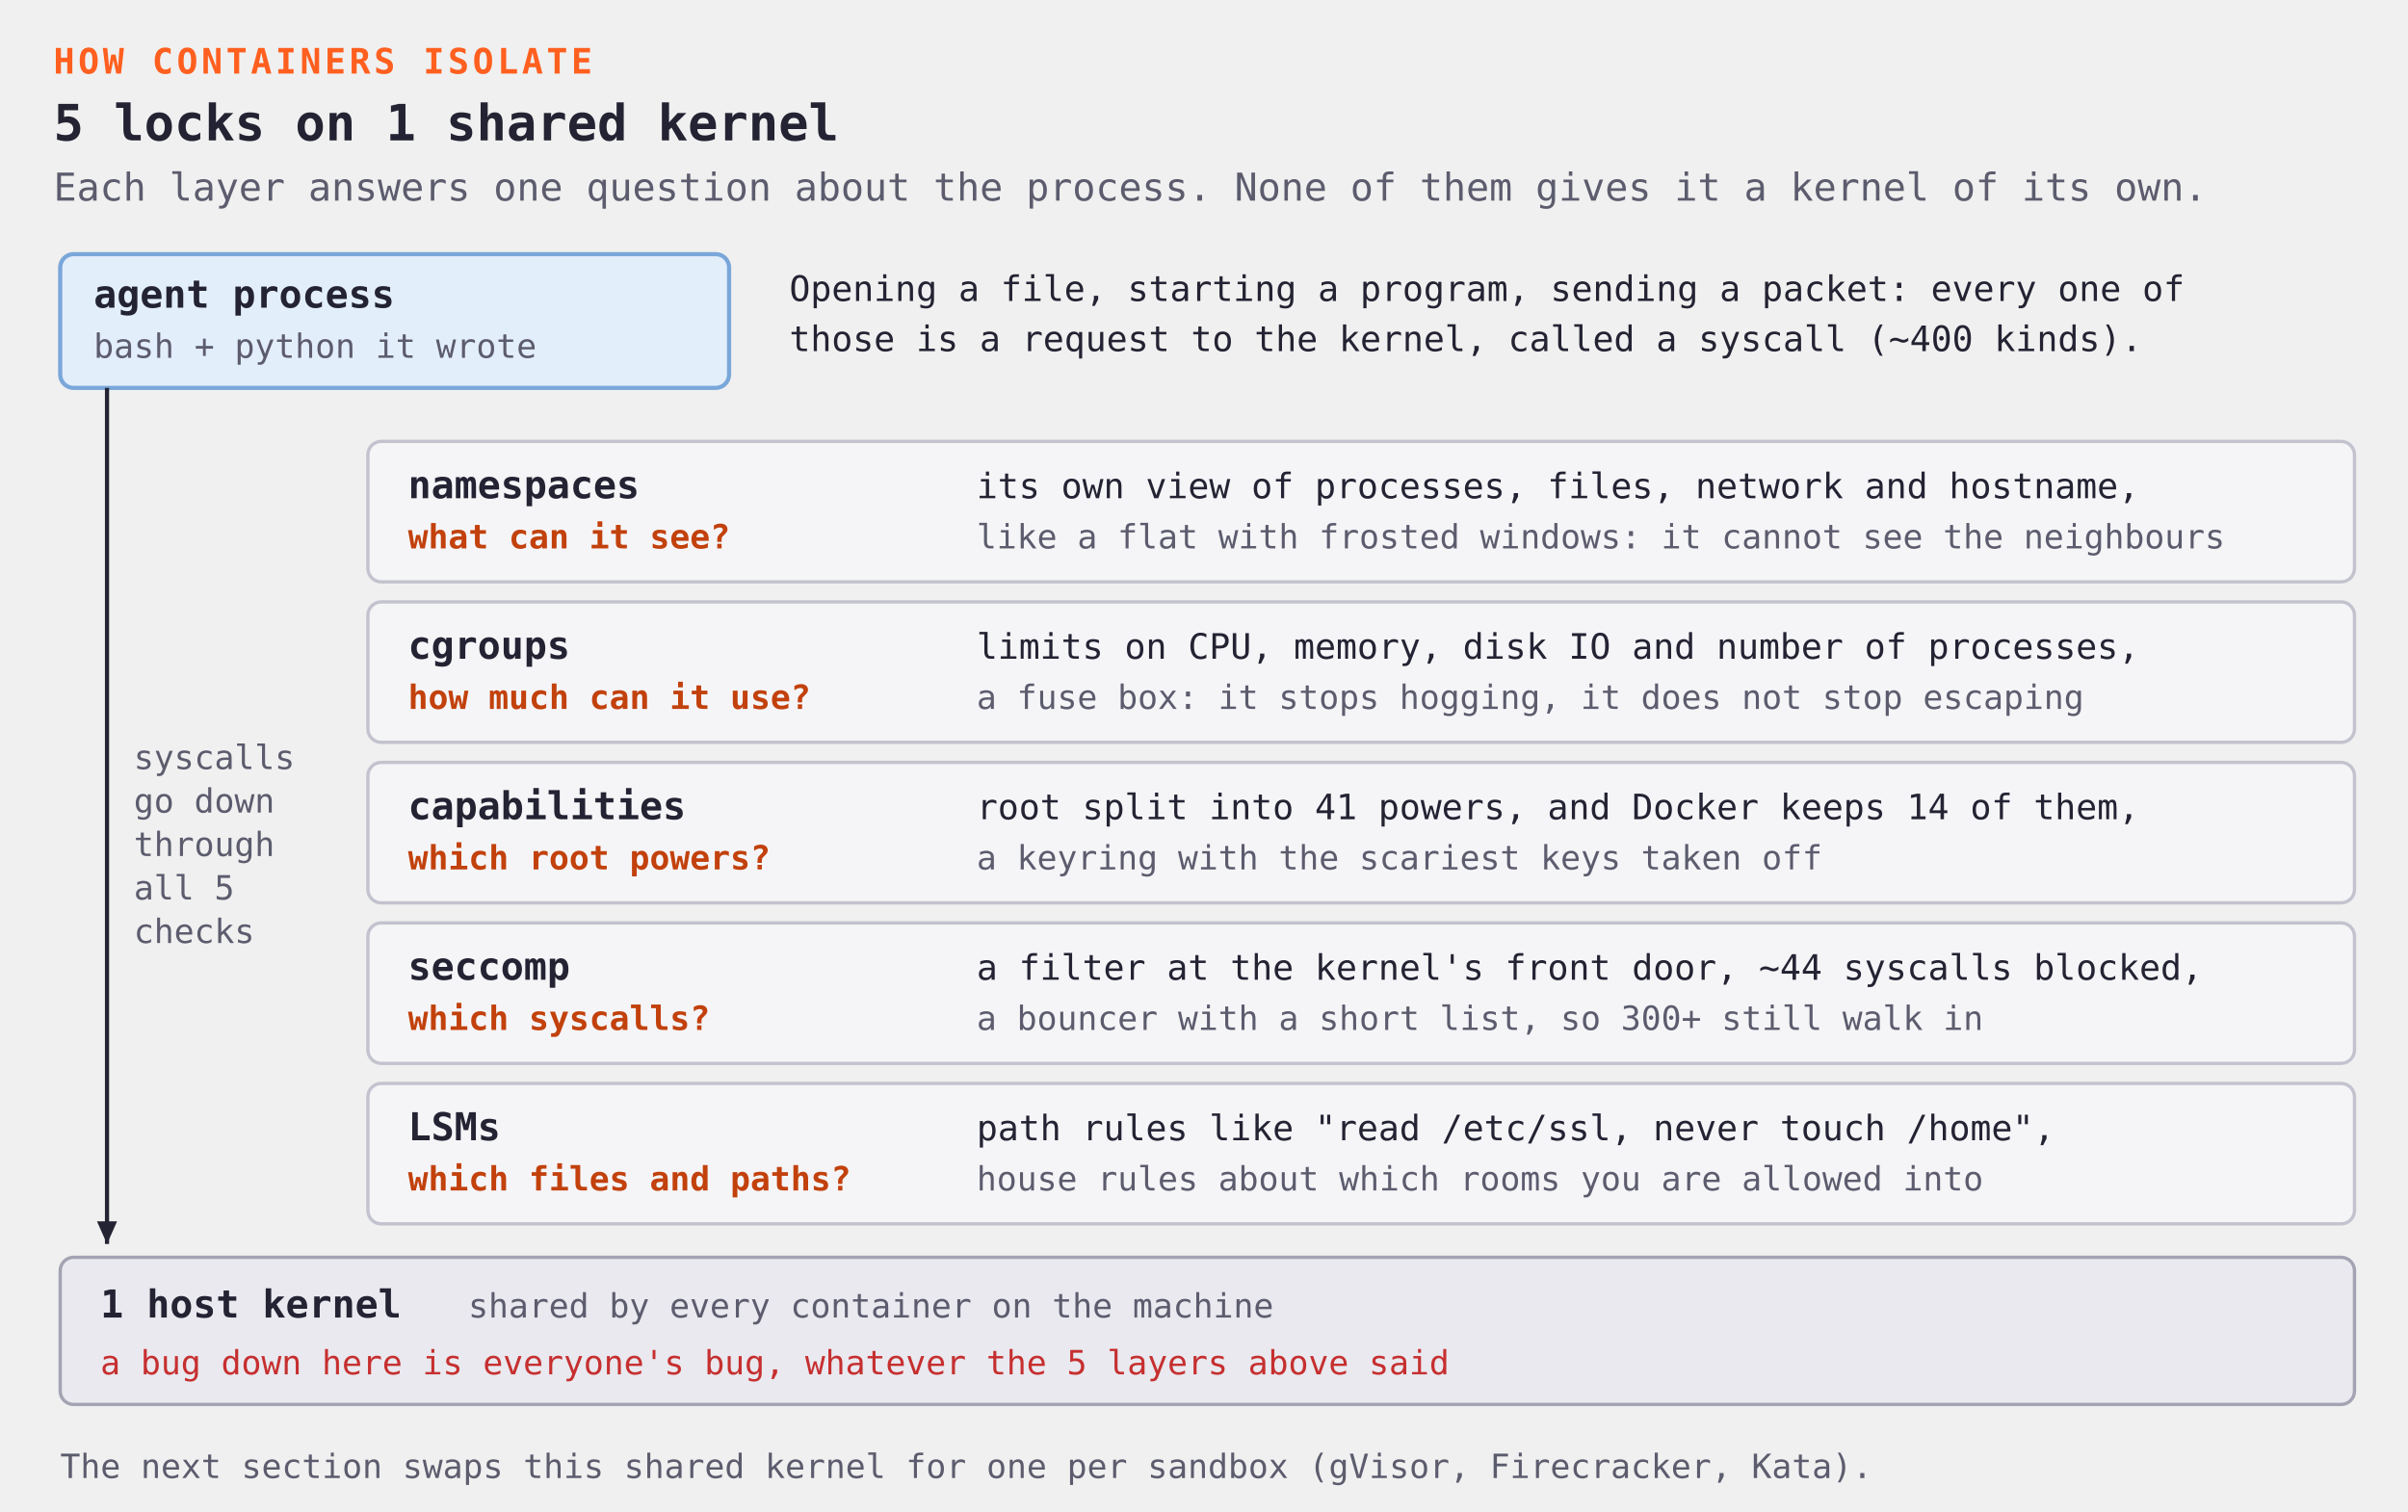
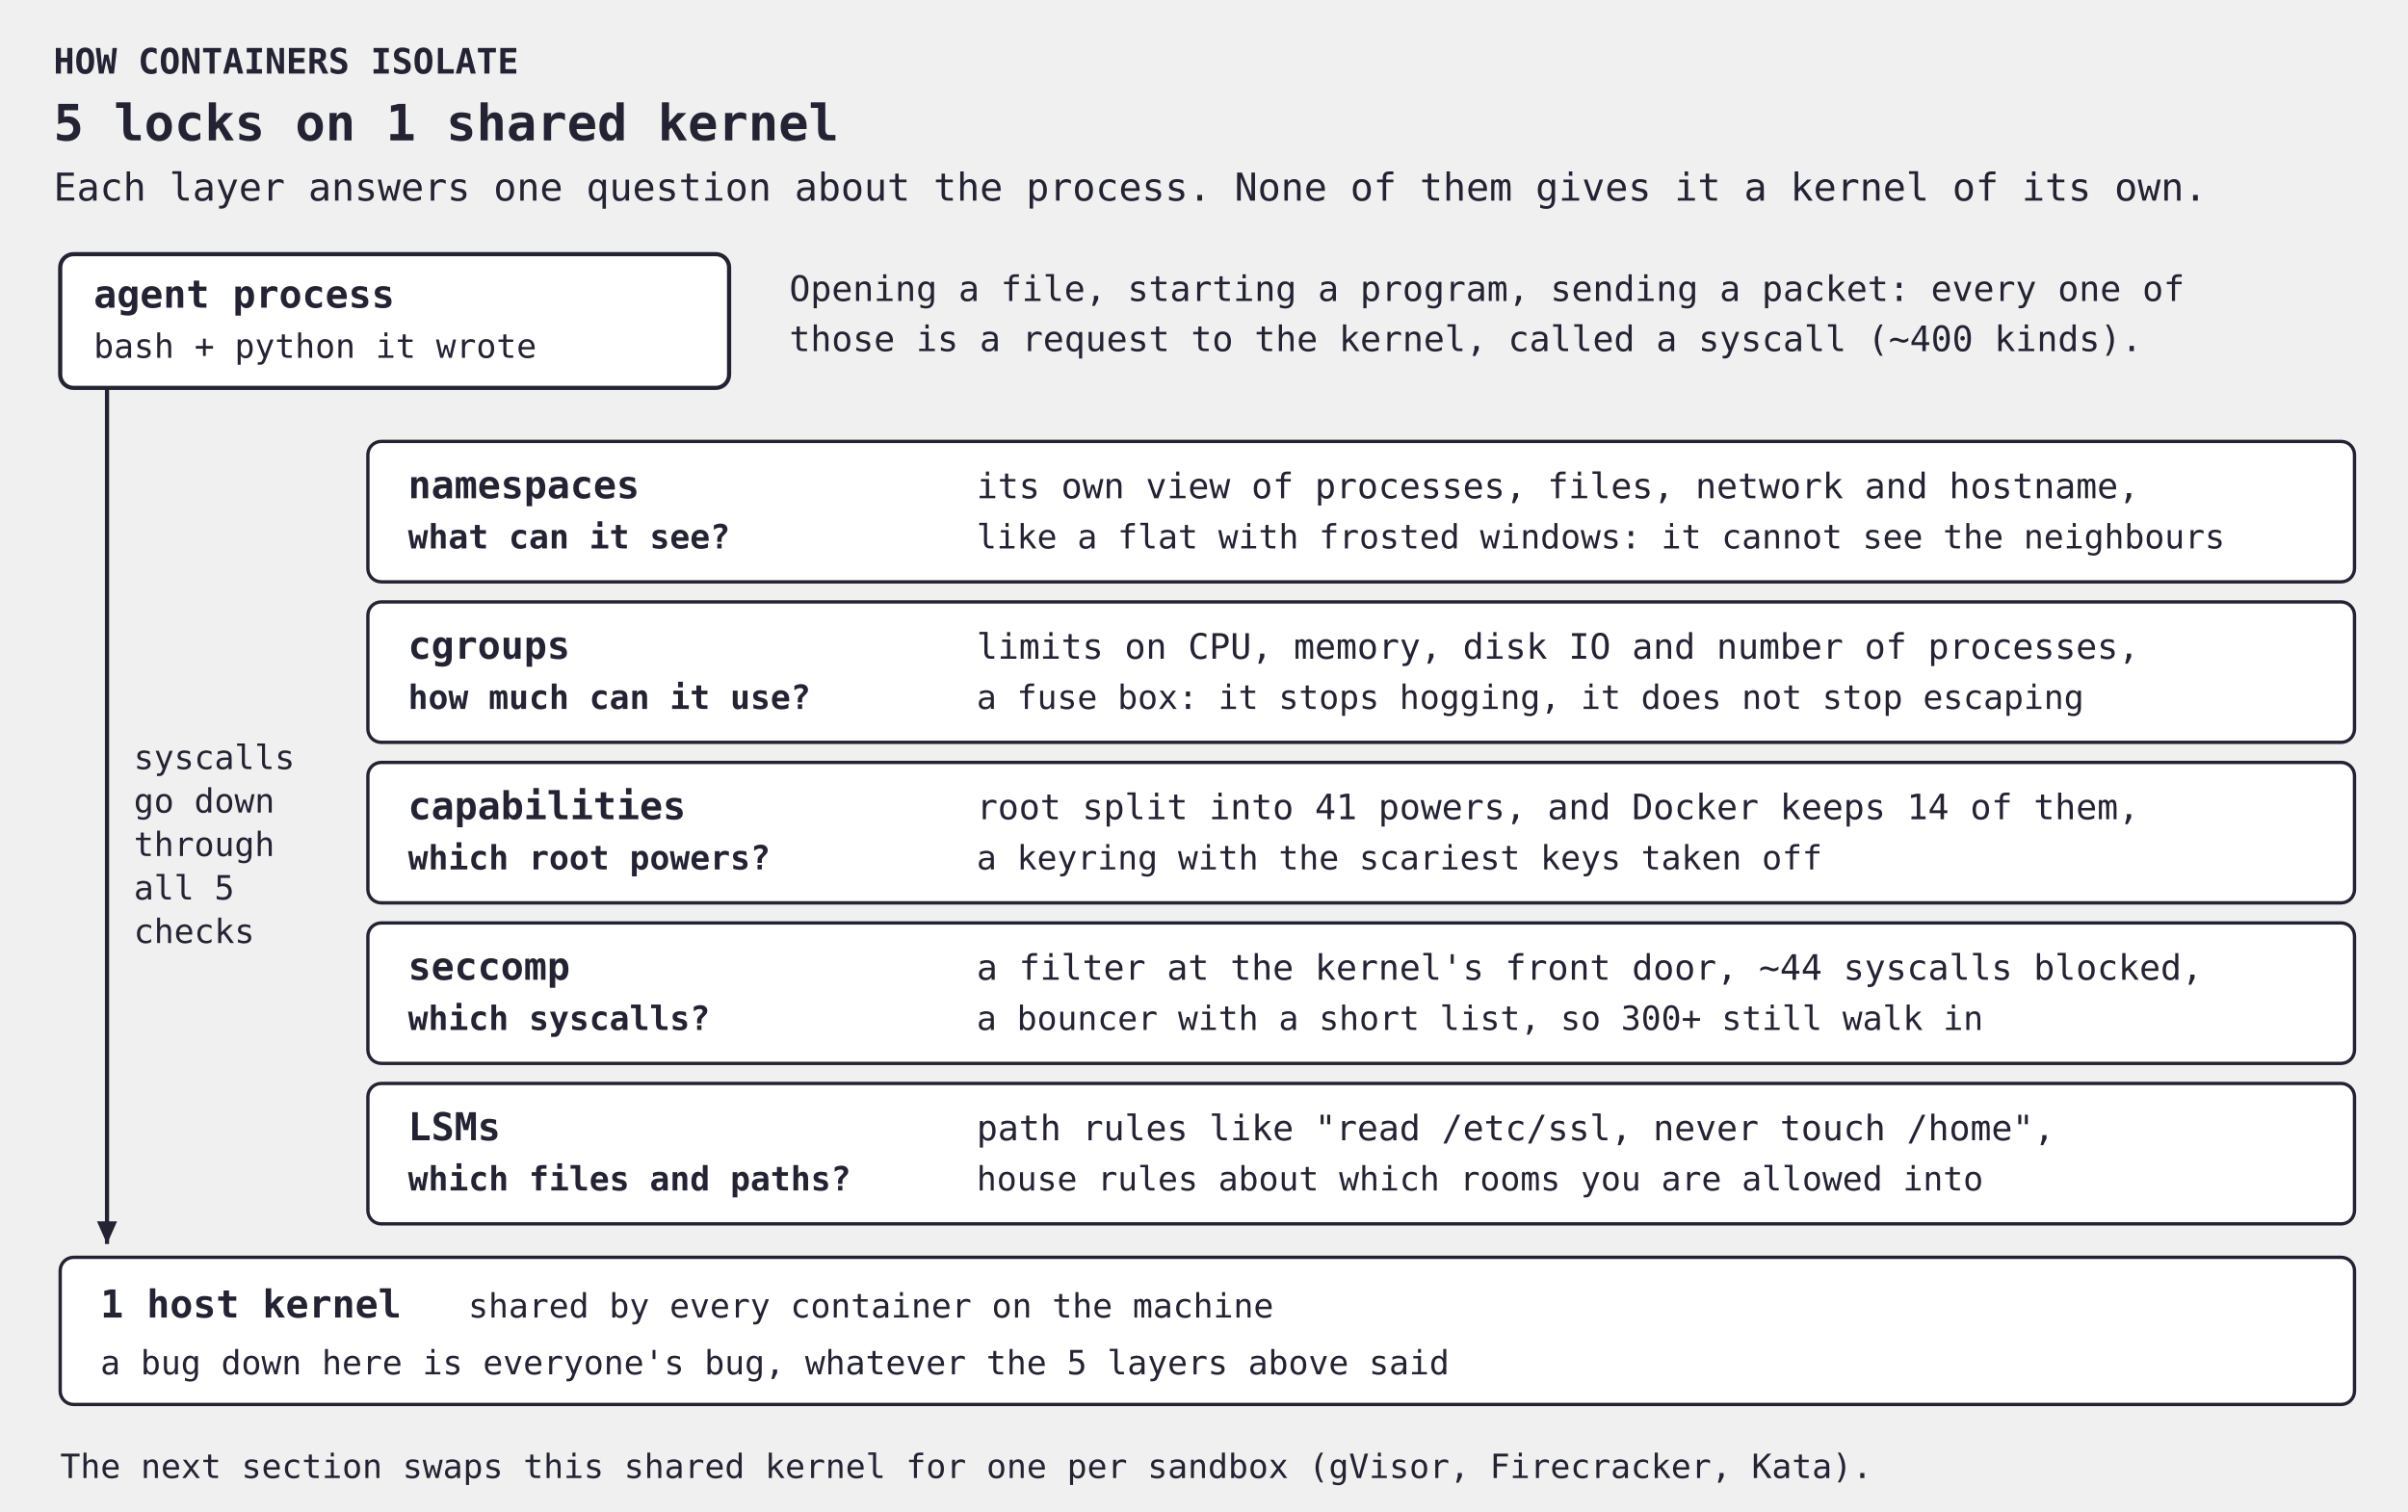
<svg xmlns="http://www.w3.org/2000/svg" viewBox="0 0 720 452" role="img" aria-labelledby="title desc" font-family="'Roboto Mono', ui-monospace, SFMono-Regular, Menlo, Consolas, 'DejaVu Sans Mono', monospace">
  <defs>
    <marker id="a" viewBox="0 0 10 10" refX="9" refY="5" markerWidth="6" markerHeight="6" orient="auto-start-reverse">
      <path d="M0,1 L9,5 L0,9 z" fill="#232333" />
    </marker>
  </defs>
  <style>
    text { fill: #232333; font-size: 10px; }
-     .k { font-size: 10.5px; font-weight: 600; letter-spacing: .1em; fill: #ff5f1f; }
+     .k { font-size: 10.5px; font-weight: 600; fill: #232333; }
    .t { font-size: 15px; font-weight: 700; }
-     .c { font-size: 11.5px; fill: #5c5c6e; }
-     .lane { font-size: 10px; font-weight: 600; letter-spacing: .08em; fill: #5c5c6e; }
-     .m { fill: #5c5c6e; }
+     .c { font-size: 11.5px; fill: #232333; }
+     .lane { font-size: 10px; font-weight: 600; fill: #232333; }
+     .m { fill: #232333; }
    .b { font-size: 11.5px; font-weight: 700; }
    .s { font-size: 10.5px; }
-     .red { fill: #c62f2f; }
-     .acc { fill: #c2410c; font-weight: 600; }
-     .grn { fill: #2f7a47; }
+     .red { fill: #232333; }
+     .acc { fill: #232333; font-weight: 600; }
+     .grn { fill: #232333; }
    .step { fill: #ffffff; stroke: #232333; stroke-width: 1.25; }
-     .y { fill: #fbf1cf; stroke: #d4b34a; stroke-width: 1; }
-     .r { fill: #fbe5e3; stroke: #c62f2f; stroke-width: 1; }
-     .g { fill: #e2f2e6; stroke: #5ea876; stroke-width: 1.25; }
-     .app { fill: #e3eefb; stroke: #7aa7d9; stroke-width: 1.25; }
-     .host { fill: #e9e9ef; stroke: #a3a3b3; stroke-width: 1; }
-     .sentry { fill: #ece6f7; stroke: #9b86c9; stroke-width: 1.25; }
-     .band { fill: #f5f5f8; stroke: #c3c3cf; stroke-width: 1; }
-     .pip0 { fill: #ffffff; stroke: #c3c3cf; stroke-width: 1; }
+     .y { fill: #ffffff; stroke: #232333; stroke-width: 1; }
+     .r { fill: #ffffff; stroke: #232333; stroke-width: 1; }
+     .g { fill: #ffffff; stroke: #232333; stroke-width: 1.25; }
+     .app { fill: #ffffff; stroke: #232333; stroke-width: 1.25; }
+     .host { fill: #ffffff; stroke: #232333; stroke-width: 1; }
+     .sentry { fill: #ffffff; stroke: #232333; stroke-width: 1.25; }
+     .band { fill: #ffffff; stroke: #232333; stroke-width: 1; }
+     .pip0 { fill: #ffffff; stroke: #232333; stroke-width: 1; }
    .ln { stroke: #232333; stroke-width: 1.25; fill: none; }
  </style>
  <text class="k" x="16" y="22">HOW CONTAINERS ISOLATE</text>
  <text class="t" x="16" y="42">5 locks on 1 shared kernel</text>
  <text class="c" x="16" y="60">Each layer answers one question about the process. None of them gives it a kernel of its own.</text>
  <rect class="app" x="18" y="76" width="200" height="40" rx="4" />
  <text class="b" x="28" y="92">agent process</text>
  <text class="m" x="28" y="107">bash + python it wrote</text>
  <text class="s" x="236" y="90">Opening a file, starting a program, sending a packet: every one of</text>
  <text class="s" x="236" y="105">those is a request to the kernel, called a syscall (~400 kinds).</text>
  <rect class="band" x="110" y="132" width="594" height="42" rx="4" />
  <text class="b" x="122" y="149">namespaces</text>
  <text class="acc" x="122" y="164">what can it see?</text>
  <text class="s" x="292" y="149">its own view of processes, files, network and hostname,</text>
  <text class="m" x="292" y="164">like a flat with frosted windows: it cannot see the neighbours</text>
  <rect class="band" x="110" y="180" width="594" height="42" rx="4" />
  <text class="b" x="122" y="197">cgroups</text>
  <text class="acc" x="122" y="212">how much can it use?</text>
  <text class="s" x="292" y="197">limits on CPU, memory, disk IO and number of processes,</text>
  <text class="m" x="292" y="212">a fuse box: it stops hogging, it does not stop escaping</text>
  <rect class="band" x="110" y="228" width="594" height="42" rx="4" />
  <text class="b" x="122" y="245">capabilities</text>
  <text class="acc" x="122" y="260">which root powers?</text>
  <text class="s" x="292" y="245">root split into 41 powers, and Docker keeps 14 of them,</text>
  <text class="m" x="292" y="260">a keyring with the scariest keys taken off</text>
  <rect class="band" x="110" y="276" width="594" height="42" rx="4" />
  <text class="b" x="122" y="293">seccomp</text>
  <text class="acc" x="122" y="308">which syscalls?</text>
  <text class="s" x="292" y="293">a filter at the kernel's front door, ~44 syscalls blocked,</text>
  <text class="m" x="292" y="308">a bouncer with a short list, so 300+ still walk in</text>
  <rect class="band" x="110" y="324" width="594" height="42" rx="4" />
  <text class="b" x="122" y="341">LSMs</text>
  <text class="acc" x="122" y="356">which files and paths?</text>
  <text class="s" x="292" y="341">path rules like "read /etc/ssl, never touch /home",</text>
  <text class="m" x="292" y="356">house rules about which rooms you are allowed into</text>
  <line class="ln" x1="32" y1="116" x2="32" y2="372" marker-end="url(#a)" />
  <text class="m" x="40" y="230">syscalls</text>
  <text class="m" x="40" y="243">go down</text>
  <text class="m" x="40" y="256">through</text>
  <text class="m" x="40" y="269">all 5</text>
  <text class="m" x="40" y="282">checks</text>
  <rect class="host" x="18" y="376" width="686" height="44" rx="4" />
  <text class="b" x="30" y="394">1 host kernel</text>
  <text class="m" x="140" y="394">shared by every container on the machine</text>
  <text class="red" x="30" y="411">a bug down here is everyone's bug, whatever the 5 layers above said</text>
  <text class="m" x="18" y="442">The next section swaps this shared kernel for one per sandbox (gVisor, Firecracker, Kata).</text>
</svg>
